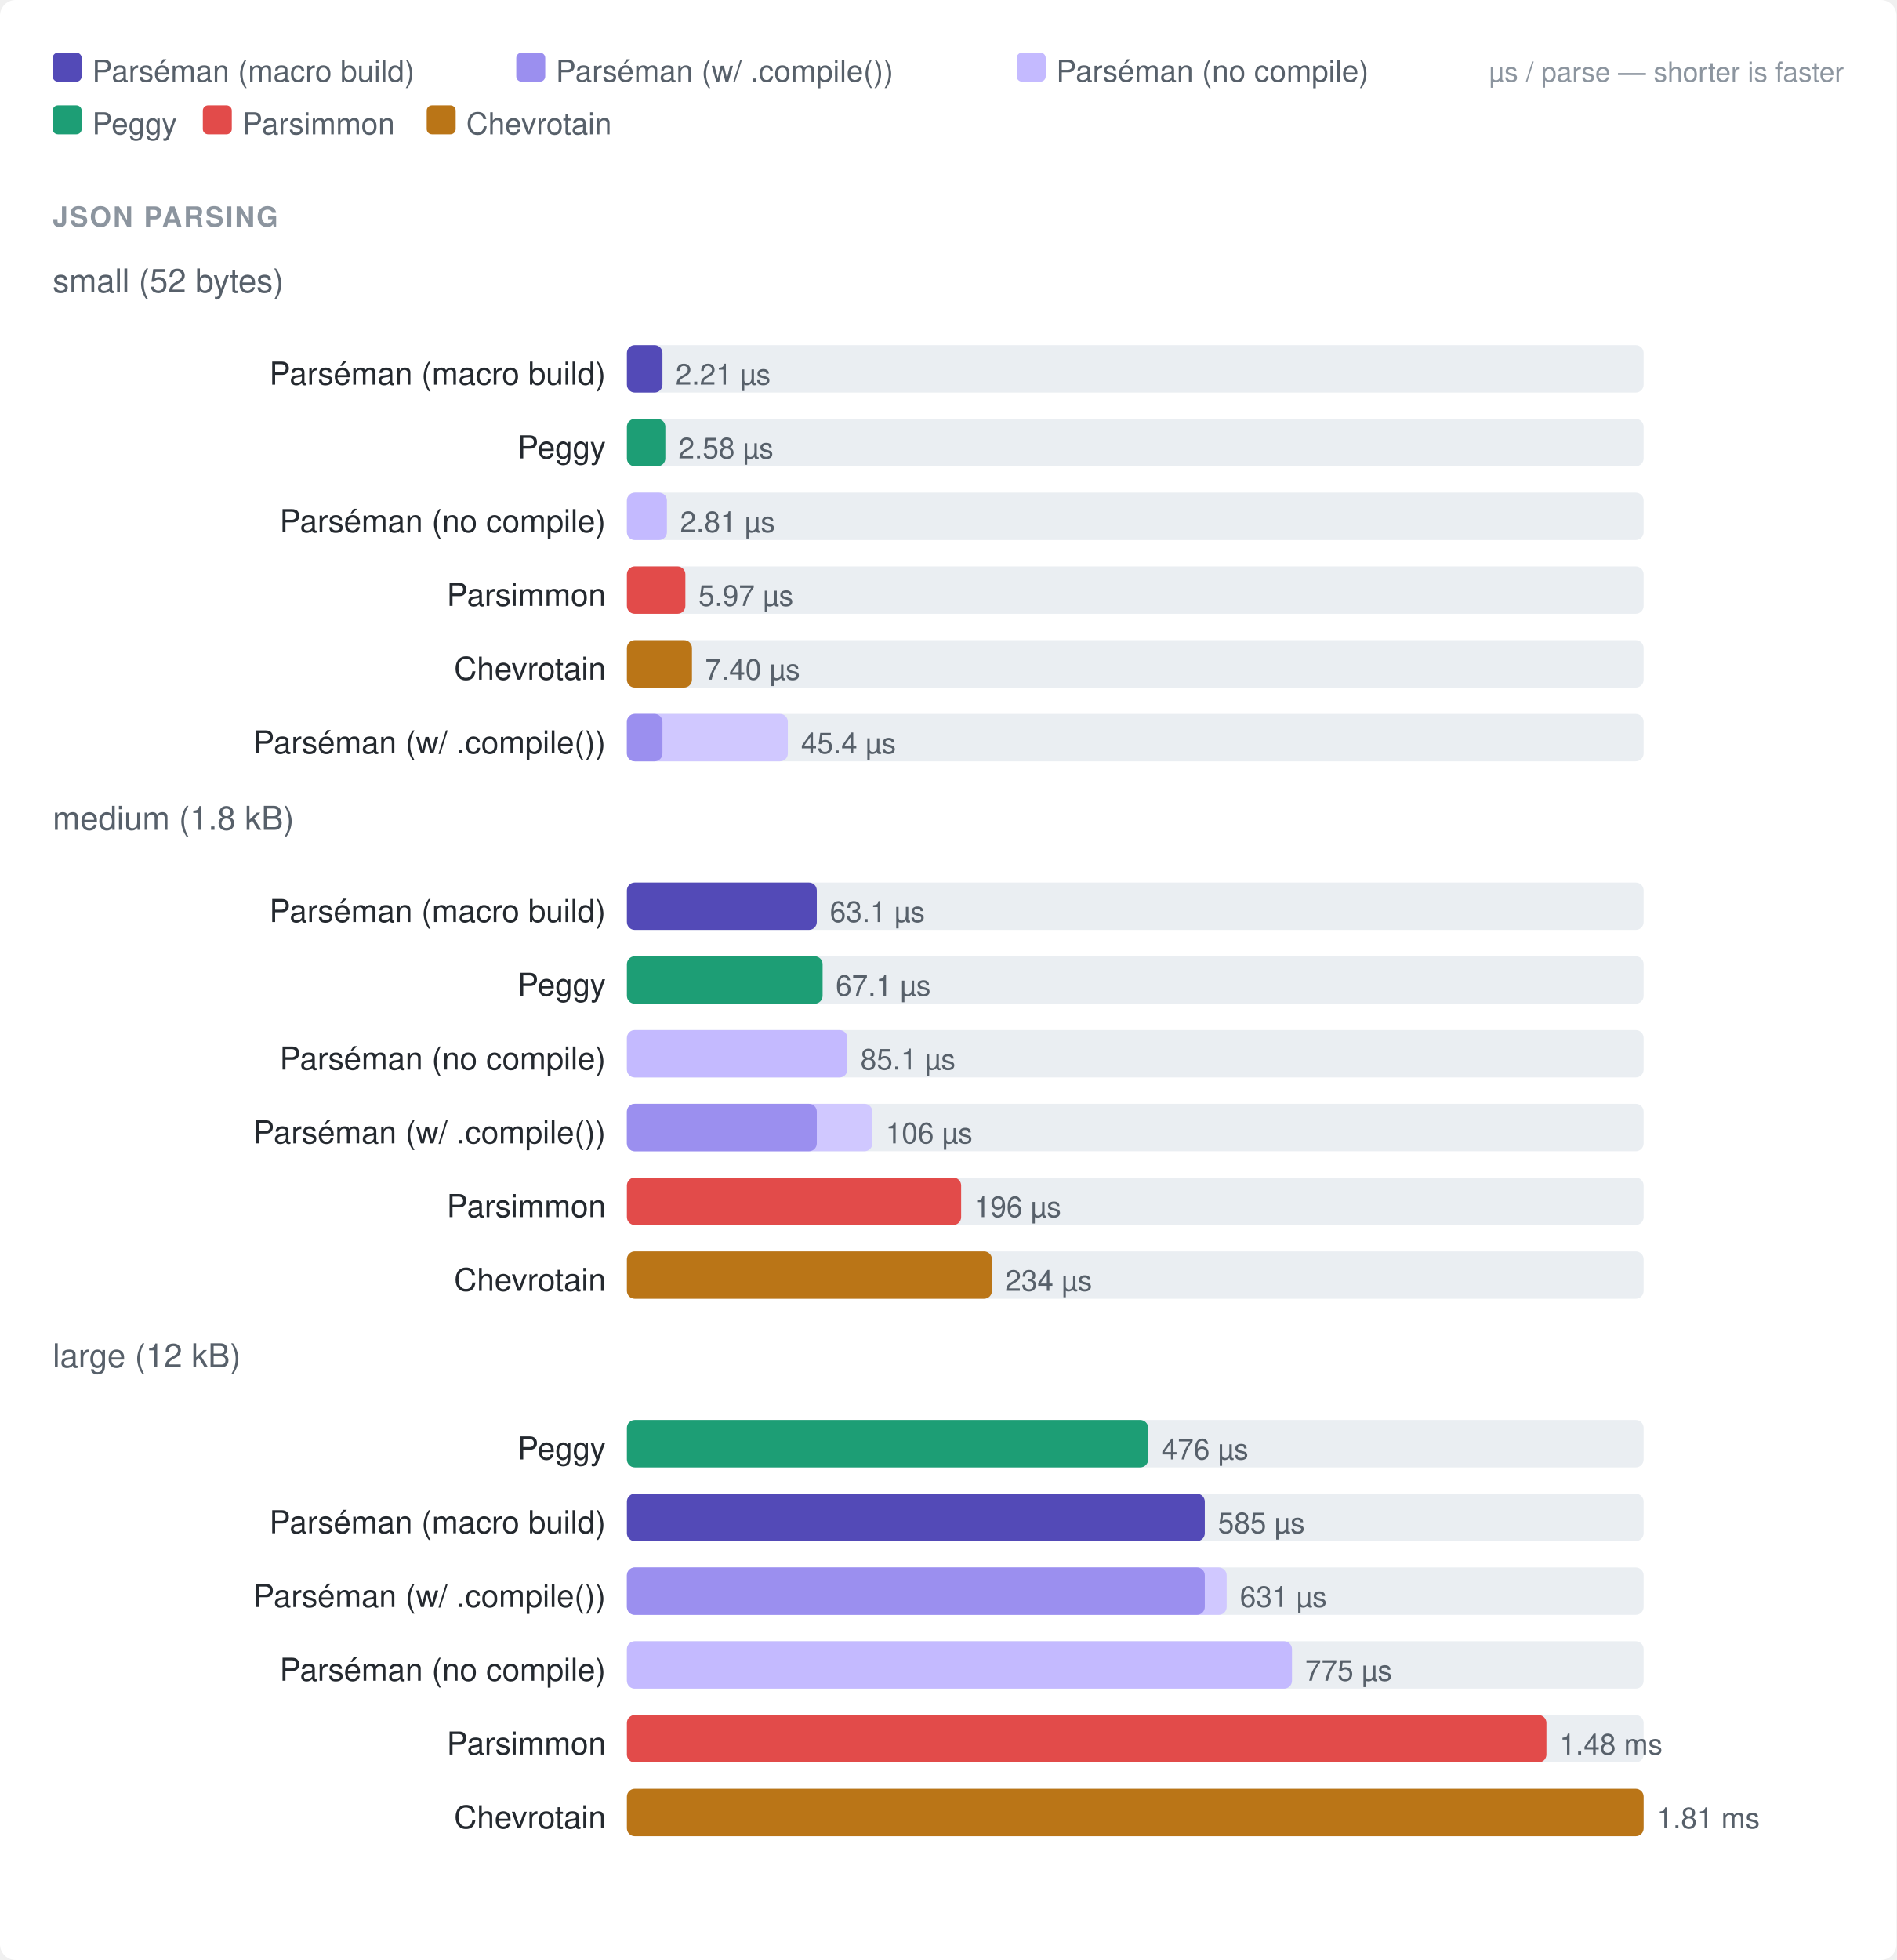
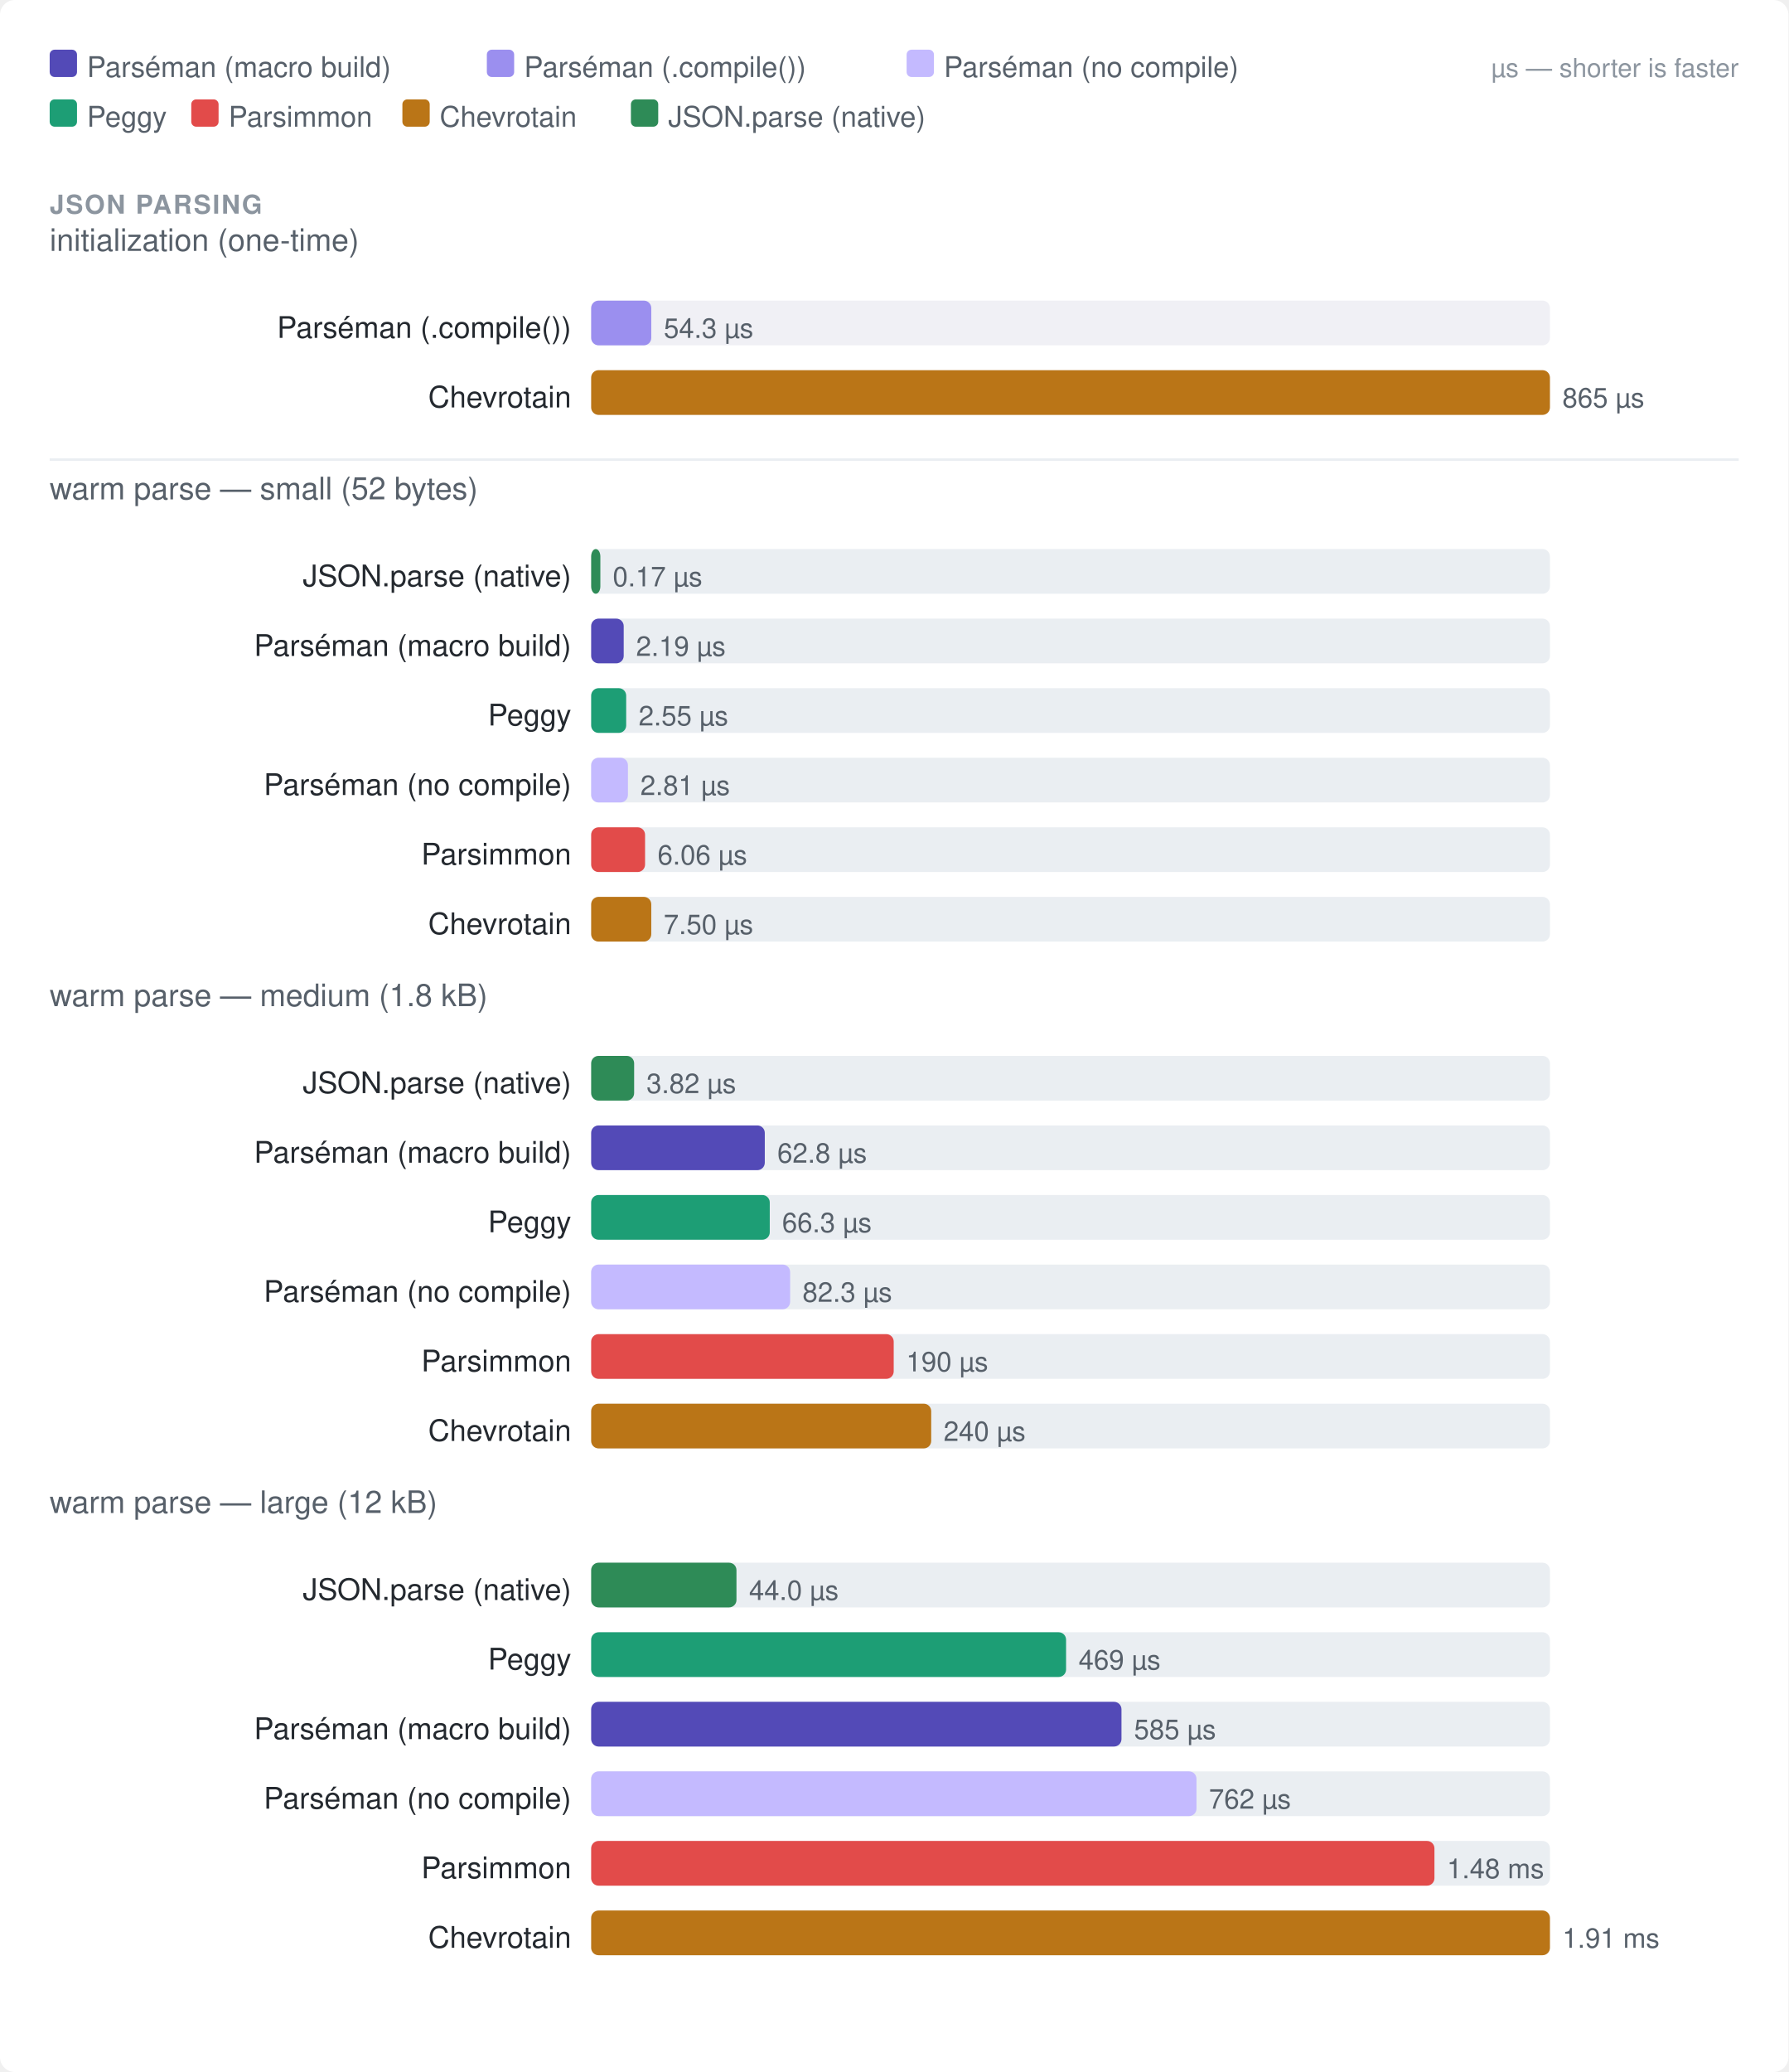
- <svg xmlns="http://www.w3.org/2000/svg" viewBox="0 0 720 744" width="720" height="744">
-   <rect width="720" height="744" fill="white" rx="6" />
+ <svg xmlns="http://www.w3.org/2000/svg" viewBox="0 0 720 834" width="720" height="834">
+   <rect width="720" height="834" fill="white" rx="6" />
  <rect x="20" y="20" width="11" height="11" rx="2" fill="#534AB7" />
  <text x="35" y="31" font-size="11.5" fill="#57606a" font-family="-apple-system,BlinkMacSystemFont,'Segoe UI',Helvetica,Arial,sans-serif">Parséman (macro build)</text>
  <rect x="196" y="20" width="11" height="11" rx="2" fill="#9B8FEF" />
-   <text x="211" y="31" font-size="11.5" fill="#57606a" font-family="-apple-system,BlinkMacSystemFont,'Segoe UI',Helvetica,Arial,sans-serif">Parséman (w/ .compile())</text>
-   <rect x="386" y="20" width="11" height="11" rx="2" fill="#C4BAFF" />
-   <text x="401" y="31" font-size="11.5" fill="#57606a" font-family="-apple-system,BlinkMacSystemFont,'Segoe UI',Helvetica,Arial,sans-serif">Parséman (no compile)</text>
+   <text x="211" y="31" font-size="11.5" fill="#57606a" font-family="-apple-system,BlinkMacSystemFont,'Segoe UI',Helvetica,Arial,sans-serif">Parséman (.compile())</text>
+   <rect x="365" y="20" width="11" height="11" rx="2" fill="#C4BAFF" />
+   <text x="380" y="31" font-size="11.5" fill="#57606a" font-family="-apple-system,BlinkMacSystemFont,'Segoe UI',Helvetica,Arial,sans-serif">Parséman (no compile)</text>
  <rect x="20" y="40" width="11" height="11" rx="2" fill="#1D9E75" />
  <text x="35" y="51" font-size="11.5" fill="#57606a" font-family="-apple-system,BlinkMacSystemFont,'Segoe UI',Helvetica,Arial,sans-serif">Peggy</text>
  <rect x="77" y="40" width="11" height="11" rx="2" fill="#E24B4A" />
  <text x="92" y="51" font-size="11.5" fill="#57606a" font-family="-apple-system,BlinkMacSystemFont,'Segoe UI',Helvetica,Arial,sans-serif">Parsimmon</text>
  <rect x="162" y="40" width="11" height="11" rx="2" fill="#BA7517" />
  <text x="177" y="51" font-size="11.5" fill="#57606a" font-family="-apple-system,BlinkMacSystemFont,'Segoe UI',Helvetica,Arial,sans-serif">Chevrotain</text>
-   <text x="700" y="31" font-size="10.5" fill="#8c959f" text-anchor="end" font-family="-apple-system,BlinkMacSystemFont,'Segoe UI',Helvetica,Arial,sans-serif">µs / parse — shorter is faster</text>
+   <rect x="254" y="40" width="11" height="11" rx="2" fill="#2E8B57" />
+   <text x="269" y="51" font-size="11.5" fill="#57606a" font-family="-apple-system,BlinkMacSystemFont,'Segoe UI',Helvetica,Arial,sans-serif">JSON.parse (native)</text>
+   <text x="700" y="31" font-size="10.5" fill="#8c959f" text-anchor="end" font-family="-apple-system,BlinkMacSystemFont,'Segoe UI',Helvetica,Arial,sans-serif">µs — shorter is faster</text>
  <text x="20" y="86" font-size="10.5" font-weight="600" fill="#8c959f" letter-spacing="0.06em" font-family="-apple-system,BlinkMacSystemFont,'Segoe UI',Helvetica,Arial,sans-serif">JSON PARSING</text>
-   <text x="20" y="111" font-size="12.5" fill="#57606a" font-family="-apple-system,BlinkMacSystemFont,'Segoe UI',Helvetica,Arial,sans-serif">small  (52 bytes)</text>
-   <text x="230" y="146" text-anchor="end" font-size="12" fill="#24292f" font-family="-apple-system,BlinkMacSystemFont,'Segoe UI',Helvetica,Arial,sans-serif">Parséman (macro build)</text>
-   <rect x="238" y="131" width="386" height="18" rx="3" fill="#eaeef2" />
-   <rect x="238" y="131" width="13.5" height="18" rx="3" fill="#534AB7" />
-   <text x="256.48" y="146" font-size="11" fill="#57606a" font-family="-apple-system,BlinkMacSystemFont,'Segoe UI',Helvetica,Arial,sans-serif">2.21 µs</text>
-   <text x="230" y="174" text-anchor="end" font-size="12" fill="#24292f" font-family="-apple-system,BlinkMacSystemFont,'Segoe UI',Helvetica,Arial,sans-serif">Peggy</text>
-   <rect x="238" y="159" width="386" height="18" rx="3" fill="#eaeef2" />
-   <rect x="238" y="159" width="14.6" height="18" rx="3" fill="#1D9E75" />
-   <text x="257.565" y="174" font-size="11" fill="#57606a" font-family="-apple-system,BlinkMacSystemFont,'Segoe UI',Helvetica,Arial,sans-serif">2.58 µs</text>
-   <text x="230" y="202" text-anchor="end" font-size="12" fill="#24292f" font-family="-apple-system,BlinkMacSystemFont,'Segoe UI',Helvetica,Arial,sans-serif">Parséman (no compile)</text>
-   <rect x="238" y="187" width="386" height="18" rx="3" fill="#eaeef2" />
-   <rect x="238" y="187" width="15.2" height="18" rx="3" fill="#C4BAFF" />
-   <text x="258.193" y="202" font-size="11" fill="#57606a" font-family="-apple-system,BlinkMacSystemFont,'Segoe UI',Helvetica,Arial,sans-serif">2.81 µs</text>
-   <text x="230" y="230" text-anchor="end" font-size="12" fill="#24292f" font-family="-apple-system,BlinkMacSystemFont,'Segoe UI',Helvetica,Arial,sans-serif">Parsimmon</text>
-   <rect x="238" y="215" width="386" height="18" rx="3" fill="#eaeef2" />
-   <rect x="238" y="215" width="22.2" height="18" rx="3" fill="#E24B4A" />
-   <text x="265.157" y="230" font-size="11" fill="#57606a" font-family="-apple-system,BlinkMacSystemFont,'Segoe UI',Helvetica,Arial,sans-serif">5.97 µs</text>
-   <text x="230" y="258" text-anchor="end" font-size="12" fill="#24292f" font-family="-apple-system,BlinkMacSystemFont,'Segoe UI',Helvetica,Arial,sans-serif">Chevrotain</text>
-   <rect x="238" y="243" width="386" height="18" rx="3" fill="#eaeef2" />
-   <rect x="238" y="243" width="24.7" height="18" rx="3" fill="#BA7517" />
-   <text x="267.665" y="258" font-size="11" fill="#57606a" font-family="-apple-system,BlinkMacSystemFont,'Segoe UI',Helvetica,Arial,sans-serif">7.40 µs</text>
-   <text x="230" y="286" text-anchor="end" font-size="12" fill="#24292f" font-family="-apple-system,BlinkMacSystemFont,'Segoe UI',Helvetica,Arial,sans-serif">Parséman (w/ .compile())</text>
-   <rect x="238" y="271" width="386" height="18" rx="3" fill="#eaeef2" />
-   <rect x="238" y="271" width="61.1" height="18" rx="3" fill="#D0C8FF" />
-   <rect x="238" y="271" width="13.5" height="18" rx="3" fill="#9B8FEF" />
-   <text x="304.087" y="286" font-size="11" fill="#57606a" font-family="-apple-system,BlinkMacSystemFont,'Segoe UI',Helvetica,Arial,sans-serif">45.4 µs</text>
-   <text x="20" y="315" font-size="12.5" fill="#57606a" font-family="-apple-system,BlinkMacSystemFont,'Segoe UI',Helvetica,Arial,sans-serif">medium  (1.8 kB)</text>
-   <text x="230" y="350" text-anchor="end" font-size="12" fill="#24292f" font-family="-apple-system,BlinkMacSystemFont,'Segoe UI',Helvetica,Arial,sans-serif">Parséman (macro build)</text>
-   <rect x="238" y="335" width="386" height="18" rx="3" fill="#eaeef2" />
-   <rect x="238" y="335" width="72.1" height="18" rx="3" fill="#534AB7" />
-   <text x="315.064" y="350" font-size="11" fill="#57606a" font-family="-apple-system,BlinkMacSystemFont,'Segoe UI',Helvetica,Arial,sans-serif">63.1 µs</text>
-   <text x="230" y="378" text-anchor="end" font-size="12" fill="#24292f" font-family="-apple-system,BlinkMacSystemFont,'Segoe UI',Helvetica,Arial,sans-serif">Peggy</text>
-   <rect x="238" y="363" width="386" height="18" rx="3" fill="#eaeef2" />
-   <rect x="238" y="363" width="74.3" height="18" rx="3" fill="#1D9E75" />
-   <text x="317.276" y="378" font-size="11" fill="#57606a" font-family="-apple-system,BlinkMacSystemFont,'Segoe UI',Helvetica,Arial,sans-serif">67.1 µs</text>
-   <text x="230" y="406" text-anchor="end" font-size="12" fill="#24292f" font-family="-apple-system,BlinkMacSystemFont,'Segoe UI',Helvetica,Arial,sans-serif">Parséman (no compile)</text>
-   <rect x="238" y="391" width="386" height="18" rx="3" fill="#eaeef2" />
-   <rect x="238" y="391" width="83.7" height="18" rx="3" fill="#C4BAFF" />
-   <text x="326.671" y="406" font-size="11" fill="#57606a" font-family="-apple-system,BlinkMacSystemFont,'Segoe UI',Helvetica,Arial,sans-serif">85.1 µs</text>
-   <text x="230" y="434" text-anchor="end" font-size="12" fill="#24292f" font-family="-apple-system,BlinkMacSystemFont,'Segoe UI',Helvetica,Arial,sans-serif">Parséman (w/ .compile())</text>
-   <rect x="238" y="419" width="386" height="18" rx="3" fill="#eaeef2" />
-   <rect x="238" y="419" width="93.2" height="18" rx="3" fill="#D0C8FF" />
-   <rect x="238" y="419" width="72.1" height="18" rx="3" fill="#9B8FEF" />
-   <text x="336.217" y="434" font-size="11" fill="#57606a" font-family="-apple-system,BlinkMacSystemFont,'Segoe UI',Helvetica,Arial,sans-serif">106 µs</text>
-   <text x="230" y="462" text-anchor="end" font-size="12" fill="#24292f" font-family="-apple-system,BlinkMacSystemFont,'Segoe UI',Helvetica,Arial,sans-serif">Parsimmon</text>
-   <rect x="238" y="447" width="386" height="18" rx="3" fill="#eaeef2" />
-   <rect x="238" y="447" width="126.9" height="18" rx="3" fill="#E24B4A" />
-   <text x="369.854" y="462" font-size="11" fill="#57606a" font-family="-apple-system,BlinkMacSystemFont,'Segoe UI',Helvetica,Arial,sans-serif">196 µs</text>
-   <text x="230" y="490" text-anchor="end" font-size="12" fill="#24292f" font-family="-apple-system,BlinkMacSystemFont,'Segoe UI',Helvetica,Arial,sans-serif">Chevrotain</text>
-   <rect x="238" y="475" width="386" height="18" rx="3" fill="#eaeef2" />
-   <rect x="238" y="475" width="138.6" height="18" rx="3" fill="#BA7517" />
-   <text x="381.607" y="490" font-size="11" fill="#57606a" font-family="-apple-system,BlinkMacSystemFont,'Segoe UI',Helvetica,Arial,sans-serif">234 µs</text>
-   <text x="20" y="519" font-size="12.5" fill="#57606a" font-family="-apple-system,BlinkMacSystemFont,'Segoe UI',Helvetica,Arial,sans-serif">large  (12 kB)</text>
-   <text x="230" y="554" text-anchor="end" font-size="12" fill="#24292f" font-family="-apple-system,BlinkMacSystemFont,'Segoe UI',Helvetica,Arial,sans-serif">Peggy</text>
-   <rect x="238" y="539" width="386" height="18" rx="3" fill="#eaeef2" />
-   <rect x="238" y="539" width="197.9" height="18" rx="3" fill="#1D9E75" />
-   <text x="440.948" y="554" font-size="11" fill="#57606a" font-family="-apple-system,BlinkMacSystemFont,'Segoe UI',Helvetica,Arial,sans-serif">476 µs</text>
-   <text x="230" y="582" text-anchor="end" font-size="12" fill="#24292f" font-family="-apple-system,BlinkMacSystemFont,'Segoe UI',Helvetica,Arial,sans-serif">Parséman (macro build)</text>
-   <rect x="238" y="567" width="386" height="18" rx="3" fill="#eaeef2" />
-   <rect x="238" y="567" width="219.4" height="18" rx="3" fill="#534AB7" />
-   <text x="462.374" y="582" font-size="11" fill="#57606a" font-family="-apple-system,BlinkMacSystemFont,'Segoe UI',Helvetica,Arial,sans-serif">585 µs</text>
-   <text x="230" y="610" text-anchor="end" font-size="12" fill="#24292f" font-family="-apple-system,BlinkMacSystemFont,'Segoe UI',Helvetica,Arial,sans-serif">Parséman (w/ .compile())</text>
-   <rect x="238" y="595" width="386" height="18" rx="3" fill="#eaeef2" />
-   <rect x="238" y="595" width="227.7" height="18" rx="3" fill="#D0C8FF" />
-   <rect x="238" y="595" width="219.4" height="18" rx="3" fill="#9B8FEF" />
-   <text x="470.722" y="610" font-size="11" fill="#57606a" font-family="-apple-system,BlinkMacSystemFont,'Segoe UI',Helvetica,Arial,sans-serif">631 µs</text>
-   <text x="230" y="638" text-anchor="end" font-size="12" fill="#24292f" font-family="-apple-system,BlinkMacSystemFont,'Segoe UI',Helvetica,Arial,sans-serif">Parséman (no compile)</text>
-   <rect x="238" y="623" width="386" height="18" rx="3" fill="#eaeef2" />
-   <rect x="238" y="623" width="252.5" height="18" rx="3" fill="#C4BAFF" />
-   <text x="495.5" y="638" font-size="11" fill="#57606a" font-family="-apple-system,BlinkMacSystemFont,'Segoe UI',Helvetica,Arial,sans-serif">775 µs</text>
-   <text x="230" y="666" text-anchor="end" font-size="12" fill="#24292f" font-family="-apple-system,BlinkMacSystemFont,'Segoe UI',Helvetica,Arial,sans-serif">Parsimmon</text>
-   <rect x="238" y="651" width="386" height="18" rx="3" fill="#eaeef2" />
-   <rect x="238" y="651" width="349.1" height="18" rx="3" fill="#E24B4A" />
-   <text x="592.064" y="666" font-size="11" fill="#57606a" font-family="-apple-system,BlinkMacSystemFont,'Segoe UI',Helvetica,Arial,sans-serif">1.48 ms</text>
-   <text x="230" y="694" text-anchor="end" font-size="12" fill="#24292f" font-family="-apple-system,BlinkMacSystemFont,'Segoe UI',Helvetica,Arial,sans-serif">Chevrotain</text>
-   <rect x="238" y="679" width="386" height="18" rx="3" fill="#eaeef2" />
-   <rect x="238" y="679" width="386.0" height="18" rx="3" fill="#BA7517" />
-   <text x="629" y="694" font-size="11" fill="#57606a" font-family="-apple-system,BlinkMacSystemFont,'Segoe UI',Helvetica,Arial,sans-serif">1.81 ms</text>
+   <text x="20" y="101" font-size="12.5" fill="#57606a" font-family="-apple-system,BlinkMacSystemFont,'Segoe UI',Helvetica,Arial,sans-serif">initialization (one-time)</text>
+   <text x="230" y="136" text-anchor="end" font-size="12" fill="#24292f" font-family="-apple-system,BlinkMacSystemFont,'Segoe UI',Helvetica,Arial,sans-serif">Parséman (.compile())</text>
+   <rect x="238" y="121" width="386" height="18" rx="3" fill="#f0f0f5" />
+   <rect x="238" y="121" width="24.2" height="18" rx="3" fill="#9B8FEF" />
+   <text x="267.231" y="136" font-size="11" fill="#57606a" font-family="-apple-system,BlinkMacSystemFont,'Segoe UI',Helvetica,Arial,sans-serif">54.3 µs</text>
+   <text x="230" y="164" text-anchor="end" font-size="12" fill="#24292f" font-family="-apple-system,BlinkMacSystemFont,'Segoe UI',Helvetica,Arial,sans-serif">Chevrotain</text>
+   <rect x="238" y="149" width="386" height="18" rx="3" fill="#f0f0f5" />
+   <rect x="238" y="149" width="386.0" height="18" rx="3" fill="#BA7517" />
+   <text x="629" y="164" font-size="11" fill="#57606a" font-family="-apple-system,BlinkMacSystemFont,'Segoe UI',Helvetica,Arial,sans-serif">865 µs</text>
+   <line x1="20" y1="185" x2="700" y2="185" stroke="#eaeef2" stroke-width="1" />
+   <text x="20" y="201" font-size="12.5" fill="#57606a" font-family="-apple-system,BlinkMacSystemFont,'Segoe UI',Helvetica,Arial,sans-serif">warm parse — small  (52 bytes)</text>
+   <text x="230" y="236" text-anchor="end" font-size="12" fill="#24292f" font-family="-apple-system,BlinkMacSystemFont,'Segoe UI',Helvetica,Arial,sans-serif">JSON.parse (native)</text>
+   <rect x="238" y="221" width="386" height="18" rx="3" fill="#eaeef2" />
+   <rect x="238" y="221" width="3.7" height="18" rx="3" fill="#2E8B57" />
+   <text x="246.689" y="236" font-size="11" fill="#57606a" font-family="-apple-system,BlinkMacSystemFont,'Segoe UI',Helvetica,Arial,sans-serif">0.17 µs</text>
+   <text x="230" y="264" text-anchor="end" font-size="12" fill="#24292f" font-family="-apple-system,BlinkMacSystemFont,'Segoe UI',Helvetica,Arial,sans-serif">Parséman (macro build)</text>
+   <rect x="238" y="249" width="386" height="18" rx="3" fill="#eaeef2" />
+   <rect x="238" y="249" width="13.1" height="18" rx="3" fill="#534AB7" />
+   <text x="256.076" y="264" font-size="11" fill="#57606a" font-family="-apple-system,BlinkMacSystemFont,'Segoe UI',Helvetica,Arial,sans-serif">2.19 µs</text>
+   <text x="230" y="292" text-anchor="end" font-size="12" fill="#24292f" font-family="-apple-system,BlinkMacSystemFont,'Segoe UI',Helvetica,Arial,sans-serif">Peggy</text>
+   <rect x="238" y="277" width="386" height="18" rx="3" fill="#eaeef2" />
+   <rect x="238" y="277" width="14.1" height="18" rx="3" fill="#1D9E75" />
+   <text x="257.103" y="292" font-size="11" fill="#57606a" font-family="-apple-system,BlinkMacSystemFont,'Segoe UI',Helvetica,Arial,sans-serif">2.55 µs</text>
+   <text x="230" y="320" text-anchor="end" font-size="12" fill="#24292f" font-family="-apple-system,BlinkMacSystemFont,'Segoe UI',Helvetica,Arial,sans-serif">Parséman (no compile)</text>
+   <rect x="238" y="305" width="386" height="18" rx="3" fill="#eaeef2" />
+   <rect x="238" y="305" width="14.8" height="18" rx="3" fill="#C4BAFF" />
+   <text x="257.8" y="320" font-size="11" fill="#57606a" font-family="-apple-system,BlinkMacSystemFont,'Segoe UI',Helvetica,Arial,sans-serif">2.81 µs</text>
+   <text x="230" y="348" text-anchor="end" font-size="12" fill="#24292f" font-family="-apple-system,BlinkMacSystemFont,'Segoe UI',Helvetica,Arial,sans-serif">Parsimmon</text>
+   <rect x="238" y="333" width="386" height="18" rx="3" fill="#eaeef2" />
+   <rect x="238" y="333" width="21.7" height="18" rx="3" fill="#E24B4A" />
+   <text x="264.733" y="348" font-size="11" fill="#57606a" font-family="-apple-system,BlinkMacSystemFont,'Segoe UI',Helvetica,Arial,sans-serif">6.06 µs</text>
+   <text x="230" y="376" text-anchor="end" font-size="12" fill="#24292f" font-family="-apple-system,BlinkMacSystemFont,'Segoe UI',Helvetica,Arial,sans-serif">Chevrotain</text>
+   <rect x="238" y="361" width="386" height="18" rx="3" fill="#eaeef2" />
+   <rect x="238" y="361" width="24.2" height="18" rx="3" fill="#BA7517" />
+   <text x="267.18" y="376" font-size="11" fill="#57606a" font-family="-apple-system,BlinkMacSystemFont,'Segoe UI',Helvetica,Arial,sans-serif">7.50 µs</text>
+   <text x="20" y="405" font-size="12.5" fill="#57606a" font-family="-apple-system,BlinkMacSystemFont,'Segoe UI',Helvetica,Arial,sans-serif">warm parse — medium  (1.8 kB)</text>
+   <text x="230" y="440" text-anchor="end" font-size="12" fill="#24292f" font-family="-apple-system,BlinkMacSystemFont,'Segoe UI',Helvetica,Arial,sans-serif">JSON.parse (native)</text>
+   <rect x="238" y="425" width="386" height="18" rx="3" fill="#eaeef2" />
+   <rect x="238" y="425" width="17.3" height="18" rx="3" fill="#2E8B57" />
+   <text x="260.261" y="440" font-size="11" fill="#57606a" font-family="-apple-system,BlinkMacSystemFont,'Segoe UI',Helvetica,Arial,sans-serif">3.82 µs</text>
+   <text x="230" y="468" text-anchor="end" font-size="12" fill="#24292f" font-family="-apple-system,BlinkMacSystemFont,'Segoe UI',Helvetica,Arial,sans-serif">Parséman (macro build)</text>
+   <rect x="238" y="453" width="386" height="18" rx="3" fill="#eaeef2" />
+   <rect x="238" y="453" width="69.9" height="18" rx="3" fill="#534AB7" />
+   <text x="312.943" y="468" font-size="11" fill="#57606a" font-family="-apple-system,BlinkMacSystemFont,'Segoe UI',Helvetica,Arial,sans-serif">62.8 µs</text>
+   <text x="230" y="496" text-anchor="end" font-size="12" fill="#24292f" font-family="-apple-system,BlinkMacSystemFont,'Segoe UI',Helvetica,Arial,sans-serif">Peggy</text>
+   <rect x="238" y="481" width="386" height="18" rx="3" fill="#eaeef2" />
+   <rect x="238" y="481" width="71.9" height="18" rx="3" fill="#1D9E75" />
+   <text x="314.866" y="496" font-size="11" fill="#57606a" font-family="-apple-system,BlinkMacSystemFont,'Segoe UI',Helvetica,Arial,sans-serif">66.3 µs</text>
+   <text x="230" y="524" text-anchor="end" font-size="12" fill="#24292f" font-family="-apple-system,BlinkMacSystemFont,'Segoe UI',Helvetica,Arial,sans-serif">Parséman (no compile)</text>
+   <rect x="238" y="509" width="386" height="18" rx="3" fill="#eaeef2" />
+   <rect x="238" y="509" width="80.1" height="18" rx="3" fill="#C4BAFF" />
+   <text x="323.081" y="524" font-size="11" fill="#57606a" font-family="-apple-system,BlinkMacSystemFont,'Segoe UI',Helvetica,Arial,sans-serif">82.3 µs</text>
+   <text x="230" y="552" text-anchor="end" font-size="12" fill="#24292f" font-family="-apple-system,BlinkMacSystemFont,'Segoe UI',Helvetica,Arial,sans-serif">Parsimmon</text>
+   <rect x="238" y="537" width="386" height="18" rx="3" fill="#eaeef2" />
+   <rect x="238" y="537" width="121.8" height="18" rx="3" fill="#E24B4A" />
+   <text x="364.808" y="552" font-size="11" fill="#57606a" font-family="-apple-system,BlinkMacSystemFont,'Segoe UI',Helvetica,Arial,sans-serif">190 µs</text>
+   <text x="230" y="580" text-anchor="end" font-size="12" fill="#24292f" font-family="-apple-system,BlinkMacSystemFont,'Segoe UI',Helvetica,Arial,sans-serif">Chevrotain</text>
+   <rect x="238" y="565" width="386" height="18" rx="3" fill="#eaeef2" />
+   <rect x="238" y="565" width="136.9" height="18" rx="3" fill="#BA7517" />
+   <text x="379.881" y="580" font-size="11" fill="#57606a" font-family="-apple-system,BlinkMacSystemFont,'Segoe UI',Helvetica,Arial,sans-serif">240 µs</text>
+   <text x="20" y="609" font-size="12.5" fill="#57606a" font-family="-apple-system,BlinkMacSystemFont,'Segoe UI',Helvetica,Arial,sans-serif">warm parse — large  (12 kB)</text>
+   <text x="230" y="644" text-anchor="end" font-size="12" fill="#24292f" font-family="-apple-system,BlinkMacSystemFont,'Segoe UI',Helvetica,Arial,sans-serif">JSON.parse (native)</text>
+   <rect x="238" y="629" width="386" height="18" rx="3" fill="#eaeef2" />
+   <rect x="238" y="629" width="58.5" height="18" rx="3" fill="#2E8B57" />
+   <text x="301.549" y="644" font-size="11" fill="#57606a" font-family="-apple-system,BlinkMacSystemFont,'Segoe UI',Helvetica,Arial,sans-serif">44.0 µs</text>
+   <text x="230" y="672" text-anchor="end" font-size="12" fill="#24292f" font-family="-apple-system,BlinkMacSystemFont,'Segoe UI',Helvetica,Arial,sans-serif">Peggy</text>
+   <rect x="238" y="657" width="386" height="18" rx="3" fill="#eaeef2" />
+   <rect x="238" y="657" width="191.2" height="18" rx="3" fill="#1D9E75" />
+   <text x="434.226" y="672" font-size="11" fill="#57606a" font-family="-apple-system,BlinkMacSystemFont,'Segoe UI',Helvetica,Arial,sans-serif">469 µs</text>
+   <text x="230" y="700" text-anchor="end" font-size="12" fill="#24292f" font-family="-apple-system,BlinkMacSystemFont,'Segoe UI',Helvetica,Arial,sans-serif">Parséman (macro build)</text>
+   <rect x="238" y="685" width="386" height="18" rx="3" fill="#eaeef2" />
+   <rect x="238" y="685" width="213.5" height="18" rx="3" fill="#534AB7" />
+   <text x="456.534" y="700" font-size="11" fill="#57606a" font-family="-apple-system,BlinkMacSystemFont,'Segoe UI',Helvetica,Arial,sans-serif">585 µs</text>
+   <text x="230" y="728" text-anchor="end" font-size="12" fill="#24292f" font-family="-apple-system,BlinkMacSystemFont,'Segoe UI',Helvetica,Arial,sans-serif">Parséman (no compile)</text>
+   <rect x="238" y="713" width="386" height="18" rx="3" fill="#eaeef2" />
+   <rect x="238" y="713" width="243.7" height="18" rx="3" fill="#C4BAFF" />
+   <text x="486.709" y="728" font-size="11" fill="#57606a" font-family="-apple-system,BlinkMacSystemFont,'Segoe UI',Helvetica,Arial,sans-serif">762 µs</text>
+   <text x="230" y="756" text-anchor="end" font-size="12" fill="#24292f" font-family="-apple-system,BlinkMacSystemFont,'Segoe UI',Helvetica,Arial,sans-serif">Parsimmon</text>
+   <rect x="238" y="741" width="386" height="18" rx="3" fill="#eaeef2" />
+   <rect x="238" y="741" width="339.5" height="18" rx="3" fill="#E24B4A" />
+   <text x="582.52" y="756" font-size="11" fill="#57606a" font-family="-apple-system,BlinkMacSystemFont,'Segoe UI',Helvetica,Arial,sans-serif">1.48 ms</text>
+   <text x="230" y="784" text-anchor="end" font-size="12" fill="#24292f" font-family="-apple-system,BlinkMacSystemFont,'Segoe UI',Helvetica,Arial,sans-serif">Chevrotain</text>
+   <rect x="238" y="769" width="386" height="18" rx="3" fill="#eaeef2" />
+   <rect x="238" y="769" width="386.0" height="18" rx="3" fill="#BA7517" />
+   <text x="629" y="784" font-size="11" fill="#57606a" font-family="-apple-system,BlinkMacSystemFont,'Segoe UI',Helvetica,Arial,sans-serif">1.91 ms</text>
</svg>
